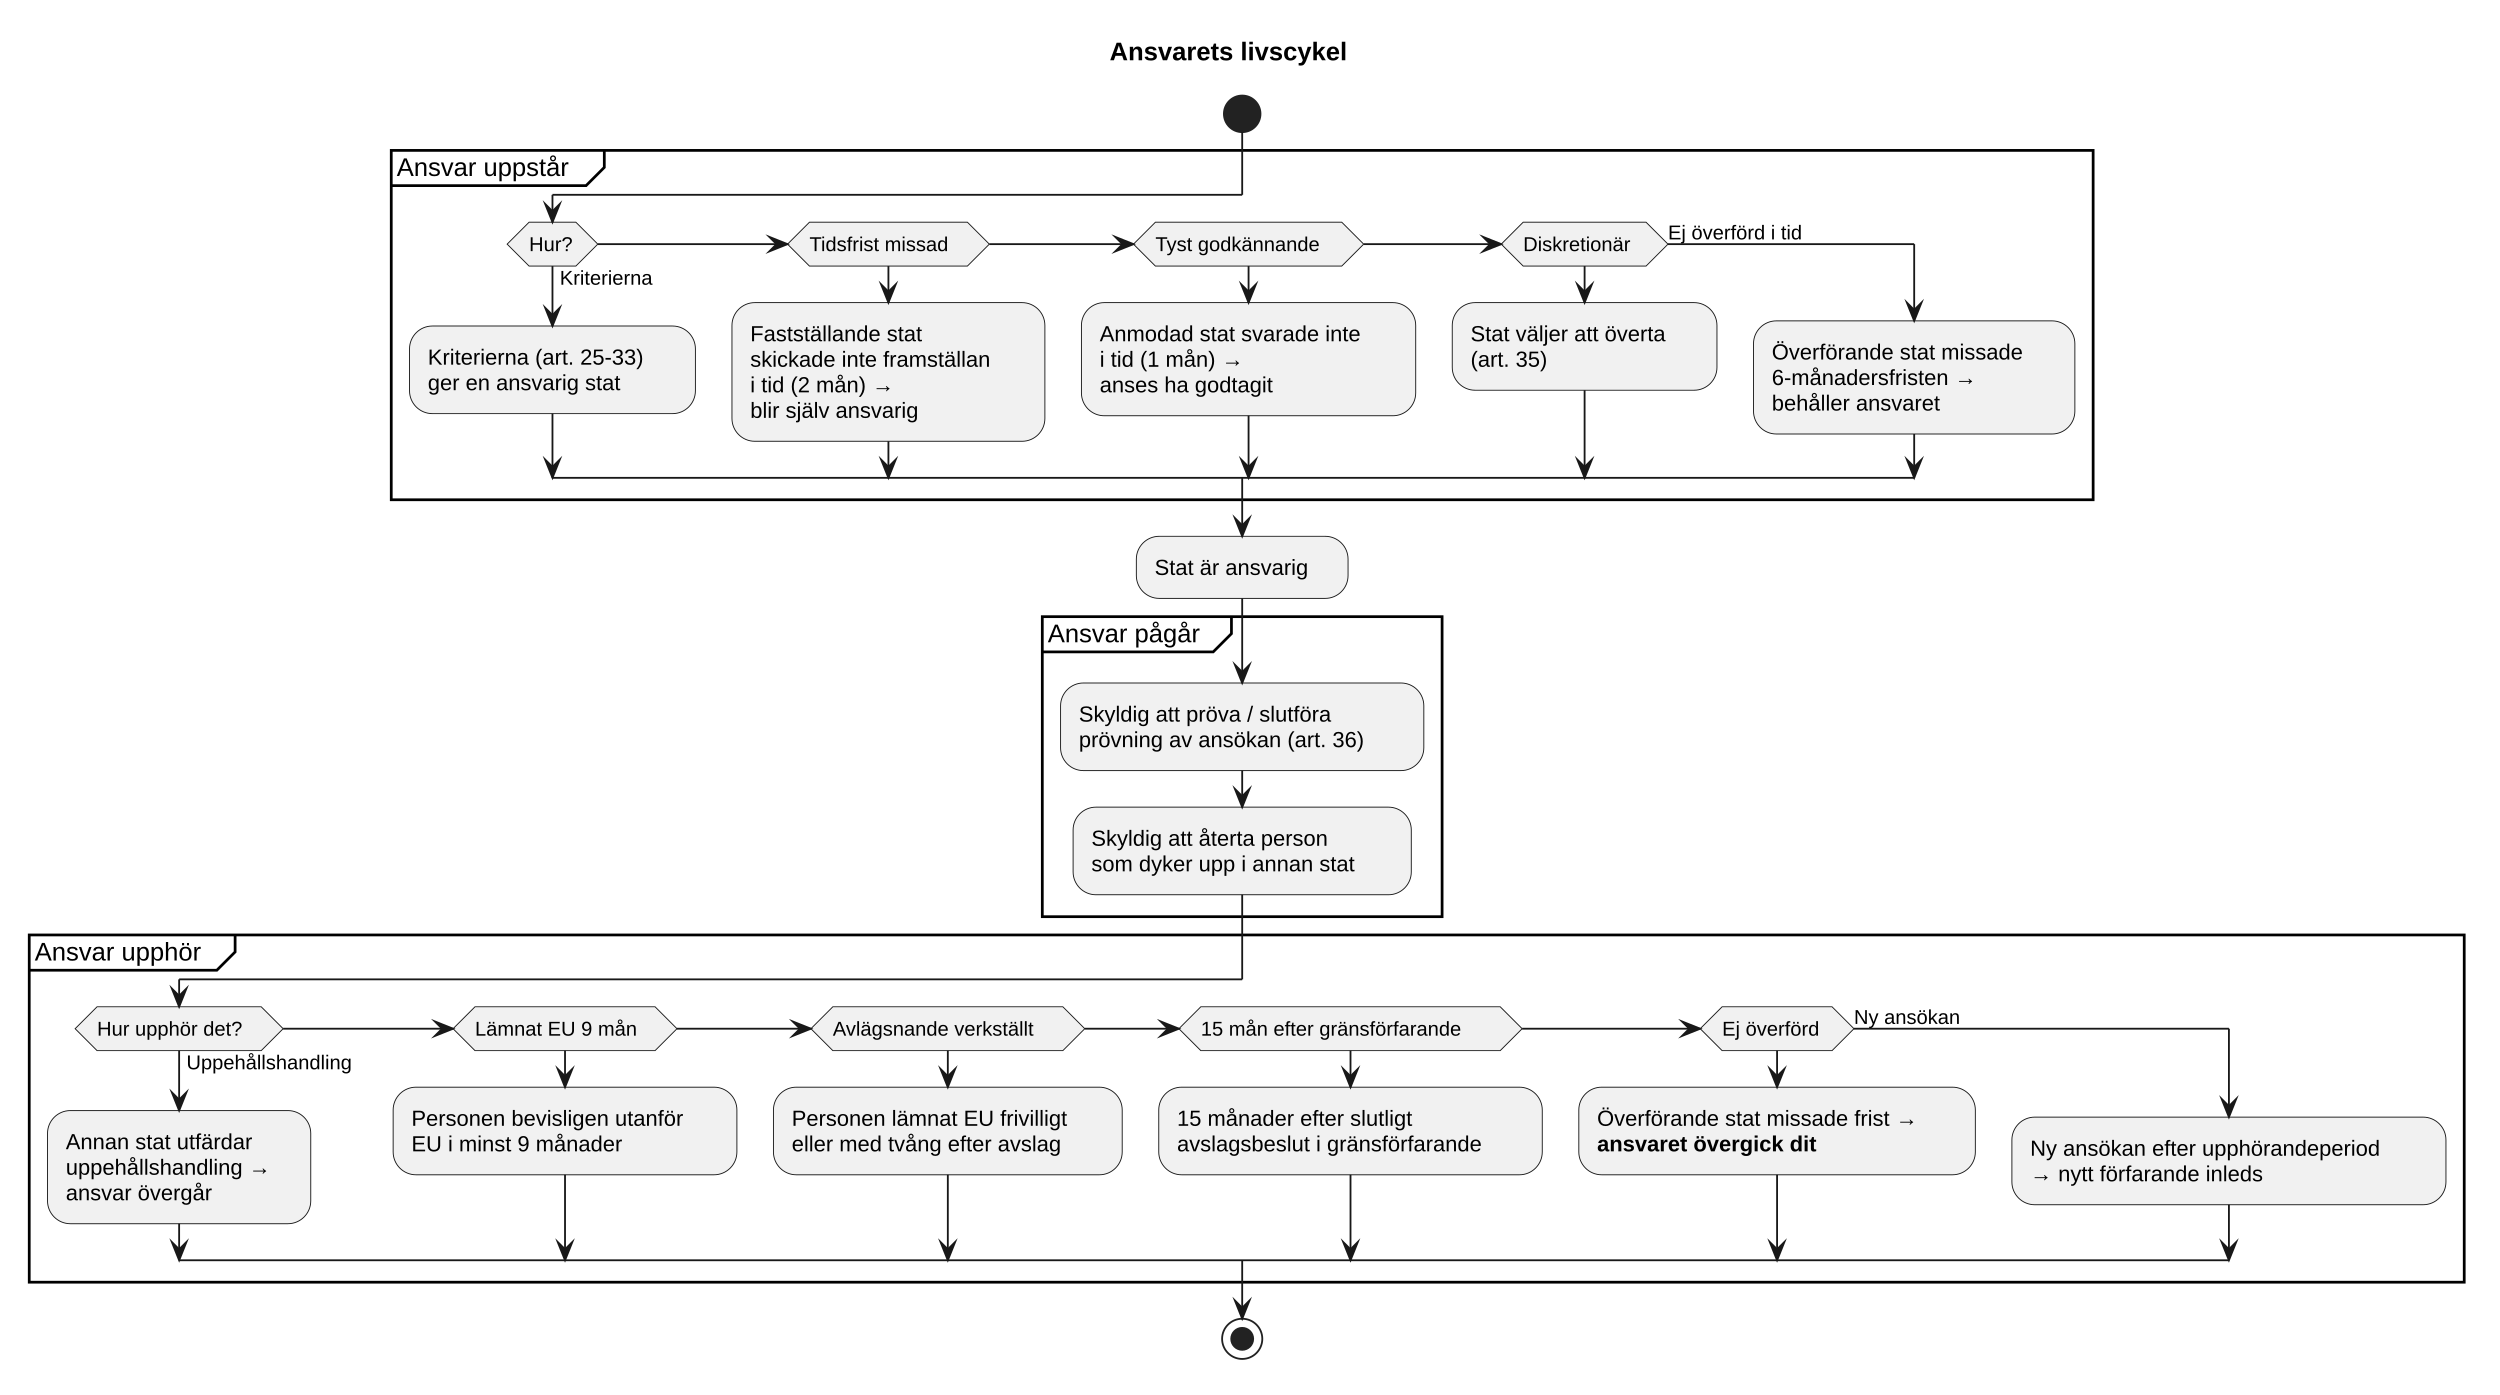
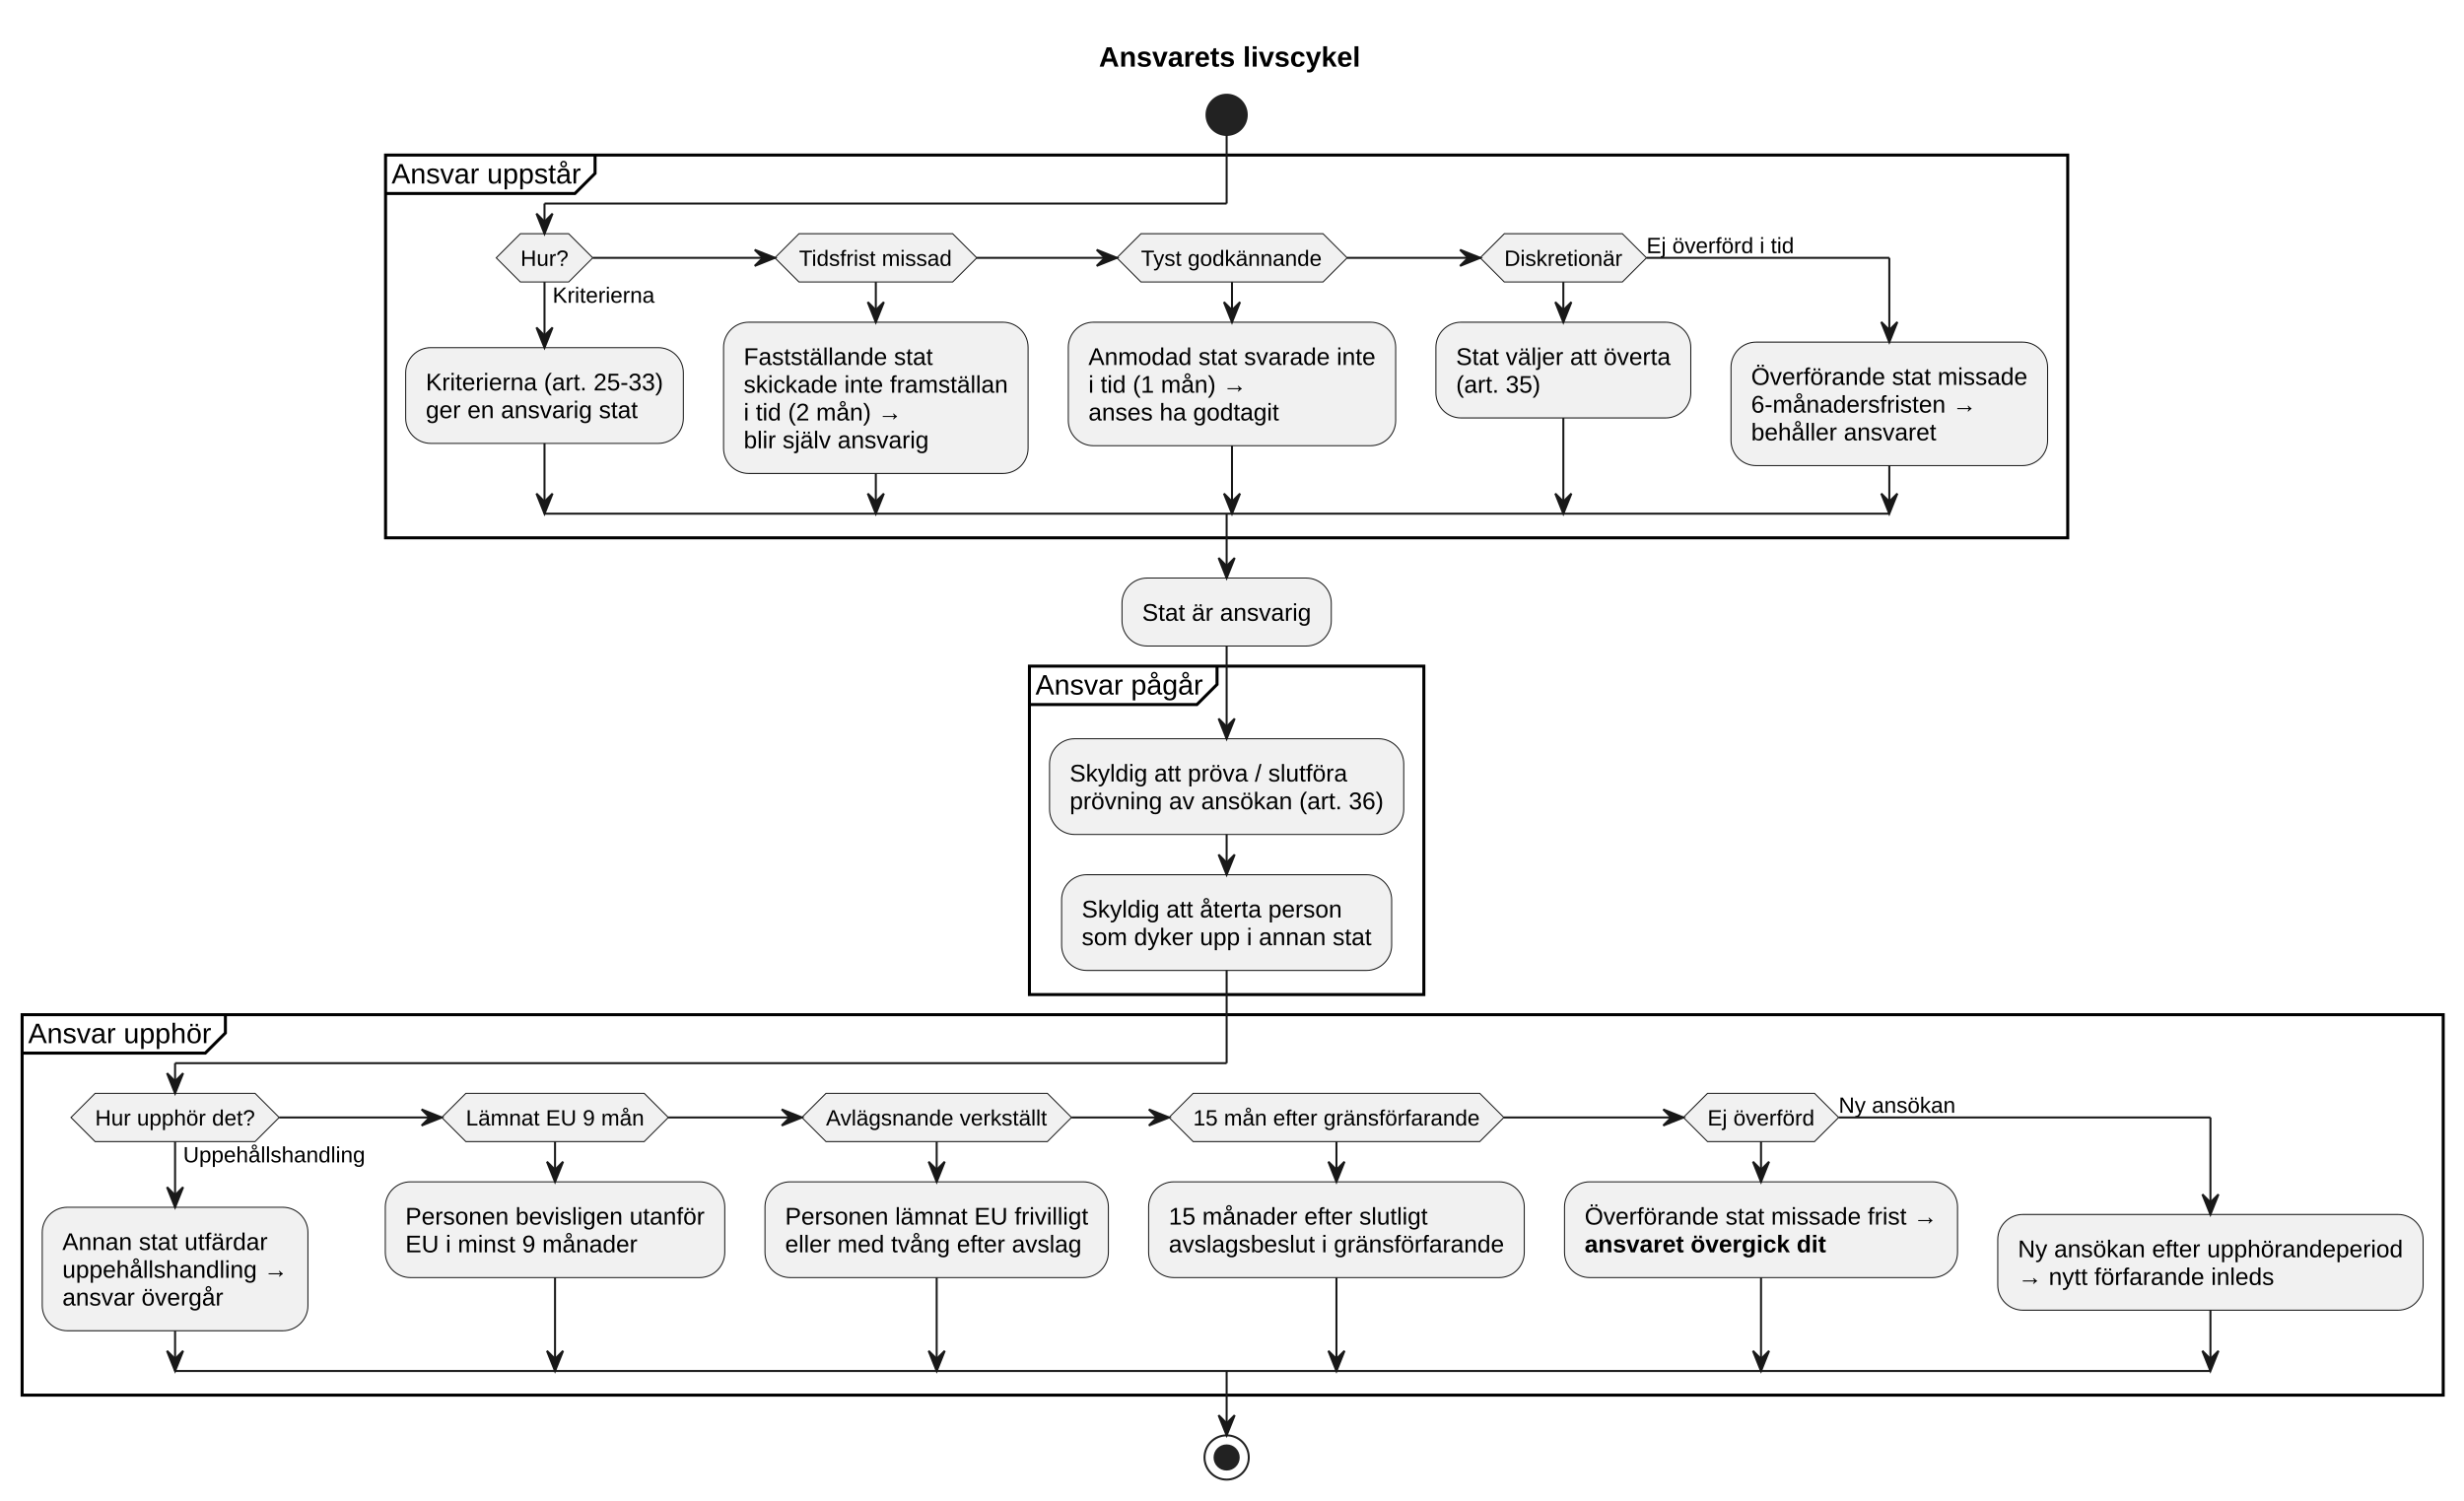
- <svg xmlns="http://www.w3.org/2000/svg" contentStyleType="text/css" data-diagram-type="ACTIVITY" height="763px" preserveAspectRatio="none" style="width:1368px;height:763px;background:#FFFFFF;" version="1.1" viewBox="0 0 1368 763" width="1368px" zoomAndPan="magnify">
+ <svg xmlns="http://www.w3.org/2000/svg" contentStyleType="text/css" data-diagram-type="ACTIVITY" height="746px" preserveAspectRatio="none" style="width:1225px;height:746px;background:#FFFFFF;" version="1.1" viewBox="0 0 1225 746" width="1225px" zoomAndPan="magnify">
  <defs />
  <g>
    <g class="title" data-source-line="14">
-       <text fill="#000000" font-family="Arial" font-size="14" font-weight="700" lengthAdjust="spacing" textLength="152.093" x="607.166" y="32.995">Ansvarets livscykel</text>
+       <text fill="#000000" font-family="Arial" font-size="14" font-weight="bold" lengthAdjust="spacing" textLength="129.978" x="546.346" y="33.132">Ansvarets livscykel</text>
    </g>
-     <ellipse cx="679.731" cy="62.297" fill="#222222" rx="10" ry="10" style="stroke:#222222;stroke-width:1;" />
-     <rect fill="none" height="191.172" style="stroke:#000000;stroke-width:1.5;" width="931.273" x="214.094" y="82.297" />
-     <path d="M330.673,82.297 L330.673,91.594 L320.673,101.594 L214.094,101.594" fill="none" style="stroke:#000000;stroke-width:1.5;" />
-     <text fill="#000000" font-family="Arial" font-size="14" lengthAdjust="spacing" textLength="106.579" x="217.094" y="96.292">Ansvar uppstår</text>
-     <polygon fill="#F1F1F1" points="289.51,121.594,315.113,121.594,327.113,133.594,315.113,145.594,289.51,145.594,277.51,133.594,289.51,121.594" style="stroke:#181818;stroke-width:0.5;stroke-linejoin:miter;stroke-miterlimit:10;" />
-     <text fill="#000000" font-family="Arial" font-size="11" lengthAdjust="spacing" textLength="58.454" x="306.312" y="155.804">Kriterierna</text>
-     <text fill="#000000" font-family="Arial" font-size="11" lengthAdjust="spacing" textLength="25.604" x="289.51" y="137.402">Hur?</text>
-     <rect fill="#F1F1F1" height="47.938" rx="12.5" ry="12.5" style="stroke:#181818;stroke-width:0.5;" width="156.435" x="224.094" y="178.398" />
-     <text fill="#000000" font-family="Arial" font-size="12" lengthAdjust="spacing" textLength="136.435" x="234.094" y="199.537">Kriterierna (art. 25-33)</text>
-     <text fill="#000000" font-family="Arial" font-size="12" lengthAdjust="spacing" textLength="120.932" x="234.094" y="213.506">ger en ansvarig stat</text>
-     <polygon fill="#F1F1F1" points="442.926,121.594,529.363,121.594,541.363,133.594,529.363,145.594,442.926,145.594,430.926,133.594,442.926,121.594" style="stroke:#181818;stroke-width:0.5;stroke-linejoin:miter;stroke-miterlimit:10;" />
-     <text fill="#000000" font-family="Arial" font-size="11" lengthAdjust="spacing" textLength="86.437" x="442.926" y="137.402">Tidsfrist missad</text>
-     <rect fill="#F1F1F1" height="75.875" rx="12.5" ry="12.5" style="stroke:#181818;stroke-width:0.5;" width="171.231" x="400.529" y="165.594" />
-     <text fill="#000000" font-family="Arial" font-size="12" lengthAdjust="spacing" textLength="106.981" x="410.529" y="186.732">Fastställande stat</text>
-     <text fill="#000000" font-family="Arial" font-size="12" lengthAdjust="spacing" textLength="151.231" x="410.529" y="200.701">skickade inte framställan</text>
-     <text fill="#000000" font-family="Arial" font-size="12" lengthAdjust="spacing" textLength="87.949" x="410.529" y="214.67">i tid (2 mån) →</text>
-     <text fill="#000000" font-family="Arial" font-size="12" lengthAdjust="spacing" textLength="105.773" x="410.529" y="228.639">blir själv ansvarig</text>
-     <polygon fill="#F1F1F1" points="632.226,121.594,734.207,121.594,746.207,133.594,734.207,145.594,632.226,145.594,620.226,133.594,632.226,121.594" style="stroke:#181818;stroke-width:0.5;stroke-linejoin:miter;stroke-miterlimit:10;" />
-     <text fill="#000000" font-family="Arial" font-size="11" lengthAdjust="spacing" textLength="101.981" x="632.226" y="137.402">Tyst godkännande</text>
-     <rect fill="#F1F1F1" height="61.906" rx="12.5" ry="12.5" style="stroke:#181818;stroke-width:0.5;" width="182.914" x="591.76" y="165.594" />
-     <text fill="#000000" font-family="Arial" font-size="12" lengthAdjust="spacing" textLength="162.914" x="601.76" y="186.732">Anmodad stat svarade inte</text>
-     <text fill="#000000" font-family="Arial" font-size="12" lengthAdjust="spacing" textLength="87.949" x="601.76" y="200.701">i tid (1 mån) →</text>
-     <text fill="#000000" font-family="Arial" font-size="12" lengthAdjust="spacing" textLength="107.725" x="601.76" y="214.67">anses ha godtagit</text>
-     <polygon fill="#F1F1F1" points="833.471,121.594,900.722,121.594,912.722,133.594,900.722,145.594,833.471,145.594,821.471,133.594,833.471,121.594" style="stroke:#181818;stroke-width:0.5;stroke-linejoin:miter;stroke-miterlimit:10;" />
-     <text fill="#000000" font-family="Arial" font-size="11" lengthAdjust="spacing" textLength="67.251" x="833.471" y="137.402">Diskretionär</text>
-     <text fill="#000000" font-family="Arial" font-size="11" lengthAdjust="spacing" textLength="84.541" x="912.722" y="131">Ej överförd i tid</text>
-     <rect fill="#F1F1F1" height="47.938" rx="12.5" ry="12.5" style="stroke:#181818;stroke-width:0.5;" width="144.846" x="794.674" y="165.594" />
-     <text fill="#000000" font-family="Arial" font-size="12" lengthAdjust="spacing" textLength="124.846" x="804.674" y="186.732">Stat väljer att överta</text>
-     <text fill="#000000" font-family="Arial" font-size="12" lengthAdjust="spacing" textLength="49.254" x="804.674" y="200.701">(art. 35)</text>
-     <rect fill="#F1F1F1" height="61.906" rx="12.5" ry="12.5" style="stroke:#181818;stroke-width:0.5;" width="175.848" x="959.519" y="175.578" />
-     <text fill="#000000" font-family="Arial" font-size="12" lengthAdjust="spacing" textLength="155.848" x="969.519" y="196.717">Överförande stat missade</text>
-     <text fill="#000000" font-family="Arial" font-size="12" lengthAdjust="spacing" textLength="124.459" x="969.519" y="210.685">6-månadersfristen →</text>
-     <text fill="#000000" font-family="Arial" font-size="12" lengthAdjust="spacing" textLength="105.445" x="969.519" y="224.654">behåller ansvaret</text>
-     <rect fill="#F1F1F1" height="33.969" rx="12.5" ry="12.5" style="stroke:#181818;stroke-width:0.5;" width="115.848" x="621.807" y="293.469" />
-     <text fill="#000000" font-family="Arial" font-size="12" lengthAdjust="spacing" textLength="95.848" x="631.807" y="314.607">Stat är ansvarig</text>
-     <rect fill="none" height="164.172" style="stroke:#000000;stroke-width:1.5;" width="218.769" x="570.346" y="337.438" />
-     <path d="M673.848,337.438 L673.848,346.734 L663.848,356.734 L570.346,356.734" fill="none" style="stroke:#000000;stroke-width:1.5;" />
-     <text fill="#000000" font-family="Arial" font-size="14" lengthAdjust="spacing" textLength="93.502" x="573.346" y="351.433">Ansvar pågår</text>
-     <rect fill="#F1F1F1" height="47.938" rx="12.5" ry="12.5" style="stroke:#181818;stroke-width:0.5;" width="198.769" x="580.346" y="373.734" />
-     <text fill="#000000" font-family="Arial" font-size="12" lengthAdjust="spacing" textLength="159.732" x="590.346" y="394.873">Skyldig att pröva / slutföra</text>
-     <text fill="#000000" font-family="Arial" font-size="12" lengthAdjust="spacing" textLength="178.769" x="590.346" y="408.842">prövning av ansökan (art. 36)</text>
-     <rect fill="#F1F1F1" height="47.938" rx="12.5" ry="12.5" style="stroke:#181818;stroke-width:0.5;" width="185.053" x="587.204" y="441.672" />
-     <text fill="#000000" font-family="Arial" font-size="12" lengthAdjust="spacing" textLength="149.344" x="597.204" y="462.81">Skyldig att återta person</text>
-     <text fill="#000000" font-family="Arial" font-size="12" lengthAdjust="spacing" textLength="165.053" x="597.204" y="476.779">som dyker upp i annan stat</text>
-     <rect fill="none" height="190.008" style="stroke:#000000;stroke-width:1.5;" width="1332.425" x="16" y="511.609" />
-     <path d="M128.655,511.609 L128.655,520.906 L118.655,530.906 L16,530.906" fill="none" style="stroke:#000000;stroke-width:1.5;" />
-     <text fill="#000000" font-family="Arial" font-size="14" lengthAdjust="spacing" textLength="102.655" x="19" y="525.605">Ansvar upphör</text>
-     <polygon fill="#F1F1F1" points="53.111,550.906,142.932,550.906,154.932,562.906,142.932,574.906,53.111,574.906,41.111,562.906,53.111,550.906" style="stroke:#181818;stroke-width:0.5;stroke-linejoin:miter;stroke-miterlimit:10;" />
-     <text fill="#000000" font-family="Arial" font-size="11" lengthAdjust="spacing" textLength="102.072" x="102.022" y="585.117">Uppehållshandling</text>
-     <text fill="#000000" font-family="Arial" font-size="11" lengthAdjust="spacing" textLength="89.821" x="53.111" y="566.714">Hur upphör det?</text>
-     <rect fill="#F1F1F1" height="61.906" rx="12.5" ry="12.5" style="stroke:#181818;stroke-width:0.5;" width="144.043" x="26" y="607.711" />
-     <text fill="#000000" font-family="Arial" font-size="12" lengthAdjust="spacing" textLength="117.75" x="36" y="628.85">Annan stat utfärdar</text>
-     <text fill="#000000" font-family="Arial" font-size="12" lengthAdjust="spacing" textLength="124.043" x="36" y="642.818">uppehållshandling →</text>
-     <text fill="#000000" font-family="Arial" font-size="12" lengthAdjust="spacing" textLength="91.078" x="36" y="656.787">ansvar övergår</text>
-     <polygon fill="#F1F1F1" points="259.916,550.906,358.443,550.906,370.443,562.906,358.443,574.906,259.916,574.906,247.916,562.906,259.916,550.906" style="stroke:#181818;stroke-width:0.5;stroke-linejoin:miter;stroke-miterlimit:10;" />
-     <text fill="#000000" font-family="Arial" font-size="11" lengthAdjust="spacing" textLength="98.527" x="259.916" y="566.714">Lämnat EU 9 mån</text>
-     <rect fill="#F1F1F1" height="47.938" rx="12.5" ry="12.5" style="stroke:#181818;stroke-width:0.5;" width="188.1" x="215.13" y="594.906" />
-     <text fill="#000000" font-family="Arial" font-size="12" lengthAdjust="spacing" textLength="168.1" x="225.13" y="616.045">Personen bevisligen utanför</text>
-     <text fill="#000000" font-family="Arial" font-size="12" lengthAdjust="spacing" textLength="130.113" x="225.13" y="630.014">EU i minst 9 månader</text>
-     <polygon fill="#F1F1F1" points="455.723,550.906,581.578,550.906,593.578,562.906,581.578,574.906,455.723,574.906,443.723,562.906,455.723,550.906" style="stroke:#181818;stroke-width:0.5;stroke-linejoin:miter;stroke-miterlimit:10;" />
-     <text fill="#000000" font-family="Arial" font-size="11" lengthAdjust="spacing" textLength="125.856" x="455.723" y="566.714">Avlägsnande verkställt</text>
-     <rect fill="#F1F1F1" height="47.938" rx="12.5" ry="12.5" style="stroke:#181818;stroke-width:0.5;" width="190.842" x="423.229" y="594.906" />
-     <text fill="#000000" font-family="Arial" font-size="12" lengthAdjust="spacing" textLength="170.842" x="433.229" y="616.045">Personen lämnat EU frivilligt</text>
-     <text fill="#000000" font-family="Arial" font-size="12" lengthAdjust="spacing" textLength="170.338" x="433.229" y="630.014">eller med tvång efter avslag</text>
-     <polygon fill="#F1F1F1" points="657.085,550.906,820.914,550.906,832.914,562.906,820.914,574.906,657.085,574.906,645.085,562.906,657.085,550.906" style="stroke:#181818;stroke-width:0.5;stroke-linejoin:miter;stroke-miterlimit:10;" />
-     <text fill="#000000" font-family="Arial" font-size="11" lengthAdjust="spacing" textLength="163.829" x="657.085" y="566.714">15 mån efter gränsförfarande</text>
-     <rect fill="#F1F1F1" height="47.938" rx="12.5" ry="12.5" style="stroke:#181818;stroke-width:0.5;" width="209.856" x="634.071" y="594.906" />
-     <text fill="#000000" font-family="Arial" font-size="12" lengthAdjust="spacing" textLength="150.164" x="644.071" y="616.045">15 månader efter slutligt</text>
-     <text fill="#000000" font-family="Arial" font-size="12" lengthAdjust="spacing" textLength="189.856" x="644.071" y="630.014">avslagsbeslut i gränsförfarande</text>
-     <polygon fill="#F1F1F1" points="942.347,550.906,1002.487,550.906,1014.487,562.906,1002.487,574.906,942.347,574.906,930.347,562.906,942.347,550.906" style="stroke:#181818;stroke-width:0.5;stroke-linejoin:miter;stroke-miterlimit:10;" />
-     <text fill="#000000" font-family="Arial" font-size="11" lengthAdjust="spacing" textLength="60.14" x="942.347" y="566.714">Ej överförd</text>
-     <text fill="#000000" font-family="Arial" font-size="11" lengthAdjust="spacing" textLength="64.491" x="1014.487" y="560.312">Ny ansökan</text>
-     <rect fill="#F1F1F1" height="47.938" rx="12.5" ry="12.5" style="stroke:#181818;stroke-width:0.5;" width="216.981" x="863.927" y="594.906" />
-     <text fill="#000000" font-family="Arial" font-size="12" lengthAdjust="spacing" textLength="196.981" x="873.927" y="616.045">Överförande stat missade frist →</text>
-     <text fill="#000000" font-family="Arial" font-size="12" font-weight="700" lengthAdjust="spacing" textLength="144.211" x="873.927" y="630.014">ansvaret övergick dit</text>
-     <rect fill="#F1F1F1" height="47.938" rx="12.5" ry="12.5" style="stroke:#181818;stroke-width:0.5;" width="237.518" x="1100.907" y="611.293" />
-     <text fill="#000000" font-family="Arial" font-size="12" lengthAdjust="spacing" textLength="217.518" x="1110.907" y="632.432">Ny ansökan efter upphörandeperiod</text>
-     <text fill="#000000" font-family="Arial" font-size="12" lengthAdjust="spacing" textLength="144.111" x="1110.907" y="646.4">→ nytt förfarande inleds</text>
-     <ellipse cx="679.731" cy="732.617" fill="none" rx="11" ry="11" style="stroke:#222222;stroke-width:1;" />
-     <ellipse cx="679.731" cy="732.617" fill="#222222" rx="6" ry="6" style="stroke:#222222;stroke-width:1;" />
-     <line style="stroke:#181818;stroke-width:1;" x1="302.312" x2="302.312" y1="145.594" y2="178.398" />
-     <polygon fill="#181818" points="298.312,168.398,302.312,178.398,306.312,168.398,302.312,172.398" style="stroke:#181818;stroke-width:1;stroke-linejoin:miter;stroke-miterlimit:10;" />
-     <line style="stroke:#181818;stroke-width:1;" x1="302.312" x2="302.312" y1="226.336" y2="261.469" />
-     <polygon fill="#181818" points="298.312,251.469,302.312,261.469,306.312,251.469,302.312,255.469" style="stroke:#181818;stroke-width:1;stroke-linejoin:miter;stroke-miterlimit:10;" />
-     <line style="stroke:#181818;stroke-width:1;" x1="486.144" x2="486.144" y1="145.594" y2="165.594" />
-     <polygon fill="#181818" points="482.144,155.594,486.144,165.594,490.144,155.594,486.144,159.594" style="stroke:#181818;stroke-width:1;stroke-linejoin:miter;stroke-miterlimit:10;" />
-     <line style="stroke:#181818;stroke-width:1;" x1="486.144" x2="486.144" y1="241.469" y2="261.469" />
-     <polygon fill="#181818" points="482.144,251.469,486.144,261.469,490.144,251.469,486.144,255.469" style="stroke:#181818;stroke-width:1;stroke-linejoin:miter;stroke-miterlimit:10;" />
-     <line style="stroke:#181818;stroke-width:1;" x1="683.217" x2="683.217" y1="145.594" y2="165.594" />
-     <polygon fill="#181818" points="679.217,155.594,683.217,165.594,687.217,155.594,683.217,159.594" style="stroke:#181818;stroke-width:1;stroke-linejoin:miter;stroke-miterlimit:10;" />
-     <line style="stroke:#181818;stroke-width:1;" x1="683.217" x2="683.217" y1="227.5" y2="261.469" />
-     <polygon fill="#181818" points="679.217,251.469,683.217,261.469,687.217,251.469,683.217,255.469" style="stroke:#181818;stroke-width:1;stroke-linejoin:miter;stroke-miterlimit:10;" />
-     <line style="stroke:#181818;stroke-width:1;" x1="867.097" x2="867.097" y1="145.594" y2="165.594" />
-     <polygon fill="#181818" points="863.097,155.594,867.097,165.594,871.097,155.594,867.097,159.594" style="stroke:#181818;stroke-width:1;stroke-linejoin:miter;stroke-miterlimit:10;" />
-     <line style="stroke:#181818;stroke-width:1;" x1="867.097" x2="867.097" y1="213.531" y2="261.469" />
-     <polygon fill="#181818" points="863.097,251.469,867.097,261.469,871.097,251.469,867.097,255.469" style="stroke:#181818;stroke-width:1;stroke-linejoin:miter;stroke-miterlimit:10;" />
-     <line style="stroke:#181818;stroke-width:1;" x1="327.113" x2="430.926" y1="133.594" y2="133.594" />
-     <polygon fill="#181818" points="420.926,129.594,430.926,133.594,420.926,137.594,424.926,133.594" style="stroke:#181818;stroke-width:1;stroke-linejoin:miter;stroke-miterlimit:10;" />
-     <line style="stroke:#181818;stroke-width:1;" x1="541.363" x2="620.226" y1="133.594" y2="133.594" />
-     <polygon fill="#181818" points="610.226,129.594,620.226,133.594,610.226,137.594,614.226,133.594" style="stroke:#181818;stroke-width:1;stroke-linejoin:miter;stroke-miterlimit:10;" />
-     <line style="stroke:#181818;stroke-width:1;" x1="746.207" x2="821.471" y1="133.594" y2="133.594" />
-     <polygon fill="#181818" points="811.471,129.594,821.471,133.594,811.471,137.594,815.471,133.594" style="stroke:#181818;stroke-width:1;stroke-linejoin:miter;stroke-miterlimit:10;" />
-     <line style="stroke:#181818;stroke-width:1;" x1="679.731" x2="679.731" y1="72.297" y2="106.594" />
-     <line style="stroke:#181818;stroke-width:1;" x1="679.731" x2="302.312" y1="106.594" y2="106.594" />
-     <line style="stroke:#181818;stroke-width:1;" x1="302.312" x2="302.312" y1="106.594" y2="121.594" />
-     <polygon fill="#181818" points="298.312,111.594,302.312,121.594,306.312,111.594,302.312,115.594" style="stroke:#181818;stroke-width:1;stroke-linejoin:miter;stroke-miterlimit:10;" />
-     <line style="stroke:#181818;stroke-width:1;" x1="912.722" x2="1047.443" y1="133.594" y2="133.594" />
-     <line style="stroke:#181818;stroke-width:1;" x1="1047.443" x2="1047.443" y1="133.594" y2="175.578" />
-     <polygon fill="#181818" points="1043.443,165.578,1047.443,175.578,1051.443,165.578,1047.443,169.578" style="stroke:#181818;stroke-width:1;stroke-linejoin:miter;stroke-miterlimit:10;" />
-     <line style="stroke:#181818;stroke-width:1;" x1="1047.443" x2="1047.443" y1="237.484" y2="261.469" />
-     <polygon fill="#181818" points="1043.443,251.469,1047.443,261.469,1051.443,251.469,1047.443,255.469" style="stroke:#181818;stroke-width:1;stroke-linejoin:miter;stroke-miterlimit:10;" />
-     <line style="stroke:#181818;stroke-width:1;" x1="302.312" x2="1047.443" y1="261.469" y2="261.469" />
-     <line style="stroke:#181818;stroke-width:1;" x1="679.731" x2="679.731" y1="261.469" y2="293.469" />
-     <polygon fill="#181818" points="675.731,283.469,679.731,293.469,683.731,283.469,679.731,287.469" style="stroke:#181818;stroke-width:1;stroke-linejoin:miter;stroke-miterlimit:10;" />
-     <line style="stroke:#181818;stroke-width:1;" x1="679.731" x2="679.731" y1="421.672" y2="441.672" />
-     <polygon fill="#181818" points="675.731,431.672,679.731,441.672,683.731,431.672,679.731,435.672" style="stroke:#181818;stroke-width:1;stroke-linejoin:miter;stroke-miterlimit:10;" />
-     <line style="stroke:#181818;stroke-width:1;" x1="679.731" x2="679.731" y1="327.438" y2="373.734" />
-     <polygon fill="#181818" points="675.731,363.734,679.731,373.734,683.731,363.734,679.731,367.734" style="stroke:#181818;stroke-width:1;stroke-linejoin:miter;stroke-miterlimit:10;" />
-     <line style="stroke:#181818;stroke-width:1;" x1="98.022" x2="98.022" y1="574.906" y2="607.711" />
-     <polygon fill="#181818" points="94.022,597.711,98.022,607.711,102.022,597.711,98.022,601.711" style="stroke:#181818;stroke-width:1;stroke-linejoin:miter;stroke-miterlimit:10;" />
-     <line style="stroke:#181818;stroke-width:1;" x1="98.022" x2="98.022" y1="669.617" y2="689.617" />
-     <polygon fill="#181818" points="94.022,679.617,98.022,689.617,102.022,679.617,98.022,683.617" style="stroke:#181818;stroke-width:1;stroke-linejoin:miter;stroke-miterlimit:10;" />
-     <line style="stroke:#181818;stroke-width:1;" x1="309.18" x2="309.18" y1="574.906" y2="594.906" />
-     <polygon fill="#181818" points="305.18,584.906,309.18,594.906,313.18,584.906,309.18,588.906" style="stroke:#181818;stroke-width:1;stroke-linejoin:miter;stroke-miterlimit:10;" />
-     <line style="stroke:#181818;stroke-width:1;" x1="309.18" x2="309.18" y1="642.844" y2="689.617" />
-     <polygon fill="#181818" points="305.18,679.617,309.18,689.617,313.18,679.617,309.18,683.617" style="stroke:#181818;stroke-width:1;stroke-linejoin:miter;stroke-miterlimit:10;" />
-     <line style="stroke:#181818;stroke-width:1;" x1="518.65" x2="518.65" y1="574.906" y2="594.906" />
-     <polygon fill="#181818" points="514.65,584.906,518.65,594.906,522.65,584.906,518.65,588.906" style="stroke:#181818;stroke-width:1;stroke-linejoin:miter;stroke-miterlimit:10;" />
-     <line style="stroke:#181818;stroke-width:1;" x1="518.65" x2="518.65" y1="642.844" y2="689.617" />
-     <polygon fill="#181818" points="514.65,679.617,518.65,689.617,522.65,679.617,518.65,683.617" style="stroke:#181818;stroke-width:1;stroke-linejoin:miter;stroke-miterlimit:10;" />
-     <line style="stroke:#181818;stroke-width:1;" x1="738.999" x2="738.999" y1="574.906" y2="594.906" />
-     <polygon fill="#181818" points="734.999,584.906,738.999,594.906,742.999,584.906,738.999,588.906" style="stroke:#181818;stroke-width:1;stroke-linejoin:miter;stroke-miterlimit:10;" />
-     <line style="stroke:#181818;stroke-width:1;" x1="738.999" x2="738.999" y1="642.844" y2="689.617" />
-     <polygon fill="#181818" points="734.999,679.617,738.999,689.617,742.999,679.617,738.999,683.617" style="stroke:#181818;stroke-width:1;stroke-linejoin:miter;stroke-miterlimit:10;" />
-     <line style="stroke:#181818;stroke-width:1;" x1="972.417" x2="972.417" y1="574.906" y2="594.906" />
-     <polygon fill="#181818" points="968.417,584.906,972.417,594.906,976.417,584.906,972.417,588.906" style="stroke:#181818;stroke-width:1;stroke-linejoin:miter;stroke-miterlimit:10;" />
-     <line style="stroke:#181818;stroke-width:1;" x1="972.417" x2="972.417" y1="642.844" y2="689.617" />
-     <polygon fill="#181818" points="968.417,679.617,972.417,689.617,976.417,679.617,972.417,683.617" style="stroke:#181818;stroke-width:1;stroke-linejoin:miter;stroke-miterlimit:10;" />
-     <line style="stroke:#181818;stroke-width:1;" x1="154.932" x2="247.916" y1="562.906" y2="562.906" />
-     <polygon fill="#181818" points="237.916,558.906,247.916,562.906,237.916,566.906,241.916,562.906" style="stroke:#181818;stroke-width:1;stroke-linejoin:miter;stroke-miterlimit:10;" />
-     <line style="stroke:#181818;stroke-width:1;" x1="370.443" x2="443.723" y1="562.906" y2="562.906" />
-     <polygon fill="#181818" points="433.723,558.906,443.723,562.906,433.723,566.906,437.723,562.906" style="stroke:#181818;stroke-width:1;stroke-linejoin:miter;stroke-miterlimit:10;" />
-     <line style="stroke:#181818;stroke-width:1;" x1="593.578" x2="645.085" y1="562.906" y2="562.906" />
-     <polygon fill="#181818" points="635.085,558.906,645.085,562.906,635.085,566.906,639.085,562.906" style="stroke:#181818;stroke-width:1;stroke-linejoin:miter;stroke-miterlimit:10;" />
-     <line style="stroke:#181818;stroke-width:1;" x1="832.914" x2="930.347" y1="562.906" y2="562.906" />
-     <polygon fill="#181818" points="920.347,558.906,930.347,562.906,920.347,566.906,924.347,562.906" style="stroke:#181818;stroke-width:1;stroke-linejoin:miter;stroke-miterlimit:10;" />
-     <line style="stroke:#181818;stroke-width:1;" x1="679.731" x2="679.731" y1="489.609" y2="535.906" />
-     <line style="stroke:#181818;stroke-width:1;" x1="679.731" x2="98.022" y1="535.906" y2="535.906" />
-     <line style="stroke:#181818;stroke-width:1;" x1="98.022" x2="98.022" y1="535.906" y2="550.906" />
-     <polygon fill="#181818" points="94.022,540.906,98.022,550.906,102.022,540.906,98.022,544.906" style="stroke:#181818;stroke-width:1;stroke-linejoin:miter;stroke-miterlimit:10;" />
-     <line style="stroke:#181818;stroke-width:1;" x1="1014.487" x2="1219.666" y1="562.906" y2="562.906" />
-     <line style="stroke:#181818;stroke-width:1;" x1="1219.666" x2="1219.666" y1="562.906" y2="611.293" />
-     <polygon fill="#181818" points="1215.666,601.293,1219.666,611.293,1223.666,601.293,1219.666,605.293" style="stroke:#181818;stroke-width:1;stroke-linejoin:miter;stroke-miterlimit:10;" />
-     <line style="stroke:#181818;stroke-width:1;" x1="1219.666" x2="1219.666" y1="659.231" y2="689.617" />
-     <polygon fill="#181818" points="1215.666,679.617,1219.666,689.617,1223.666,679.617,1219.666,683.617" style="stroke:#181818;stroke-width:1;stroke-linejoin:miter;stroke-miterlimit:10;" />
-     <line style="stroke:#181818;stroke-width:1;" x1="98.022" x2="1219.666" y1="689.617" y2="689.617" />
-     <line style="stroke:#181818;stroke-width:1;" x1="679.731" x2="679.731" y1="689.617" y2="721.617" />
-     <polygon fill="#181818" points="675.731,711.617,679.731,721.617,683.731,711.617,679.731,715.617" style="stroke:#181818;stroke-width:1;stroke-linejoin:miter;stroke-miterlimit:10;" />
+     <ellipse cx="609.835" cy="57.099" fill="#222222" rx="10" ry="10" style="stroke:#222222;stroke-width:1;" />
+     <rect fill="none" height="190.294" style="stroke:#000000;stroke-width:1.5;" width="836.299" x="191.686" y="77.099" />
+     <path d="M295.844,77.099 L295.844,86.197 L285.844,96.197 L191.686,96.197" fill="none" style="stroke:#000000;stroke-width:1.5;" />
+     <text fill="#000000" font-family="Arial" font-size="14" lengthAdjust="spacing" textLength="94.158" x="194.686" y="91.231">Ansvar uppstår</text>
+     <polygon fill="#F1F1F1" points="258.707,116.197,282.707,116.197,294.707,128.197,282.707,140.197,258.707,140.197,246.708,128.197,258.707,116.197" style="stroke:#181818;stroke-width:0.5;" />
+     <text fill="#000000" font-family="Arial" font-size="11" lengthAdjust="spacing" textLength="50.741" x="274.707" y="150.515">Kriterierna</text>
+     <text fill="#000000" font-family="Arial" font-size="11" lengthAdjust="spacing" textLength="23.842" x="258.786" y="132.191">Hur?</text>
+     <rect fill="#F1F1F1" height="47.598" rx="12.5" ry="12.5" style="stroke:#181818;stroke-width:0.5;" width="138.043" x="201.686" y="172.846" />
+     <text fill="#000000" font-family="Arial" font-size="12" lengthAdjust="spacing" textLength="118.043" x="211.686" y="194.102">Kriterierna (art. 25-33)</text>
+     <text fill="#000000" font-family="Arial" font-size="12" lengthAdjust="spacing" textLength="105.393" x="211.686" y="207.901">ger en ansvarig stat</text>
+     <polygon fill="#F1F1F1" points="397.225,116.197,473.623,116.197,485.623,128.197,473.623,140.197,397.225,140.197,385.225,128.197,397.225,116.197" style="stroke:#181818;stroke-width:0.5;" />
+     <text fill="#000000" font-family="Arial" font-size="11" lengthAdjust="spacing" textLength="76.398" x="397.225" y="132.191">Tidsfrist missad</text>
+     <rect fill="#F1F1F1" height="75.195" rx="12.5" ry="12.5" style="stroke:#181818;stroke-width:0.5;" width="151.391" x="359.729" y="160.197" />
+     <text fill="#000000" font-family="Arial" font-size="12" lengthAdjust="spacing" textLength="94.049" x="369.729" y="181.453">Fastställande stat</text>
+     <text fill="#000000" font-family="Arial" font-size="12" lengthAdjust="spacing" textLength="131.391" x="369.729" y="195.252">skickade inte framställan</text>
+     <text fill="#000000" font-family="Arial" font-size="12" lengthAdjust="spacing" textLength="78.686" x="369.729" y="209.051">i tid (2 mån) →</text>
+     <text fill="#000000" font-family="Arial" font-size="12" lengthAdjust="spacing" textLength="92.033" x="369.729" y="222.85">blir själv ansvarig</text>
+     <polygon fill="#F1F1F1" points="567.241,116.197,657.75,116.197,669.75,128.197,657.75,140.197,567.241,140.197,555.241,128.197,567.241,116.197" style="stroke:#181818;stroke-width:0.5;" />
+     <text fill="#000000" font-family="Arial" font-size="11" lengthAdjust="spacing" textLength="90.508" x="567.241" y="132.191">Tyst godkännande</text>
+     <rect fill="#F1F1F1" height="61.397" rx="12.5" ry="12.5" style="stroke:#181818;stroke-width:0.5;" width="162.752" x="531.12" y="160.197" />
+     <text fill="#000000" font-family="Arial" font-size="12" lengthAdjust="spacing" textLength="142.752" x="541.12" y="181.453">Anmodad stat svarade inte</text>
+     <text fill="#000000" font-family="Arial" font-size="12" lengthAdjust="spacing" textLength="78.686" x="541.12" y="195.252">i tid (1 mån) →</text>
+     <text fill="#000000" font-family="Arial" font-size="12" lengthAdjust="spacing" textLength="94.74" x="541.12" y="209.051">anses ha godtagit</text>
+     <polygon fill="#F1F1F1" points="747.888,116.197,806.572,116.197,818.572,128.197,806.572,140.197,747.888,140.197,735.888,128.197,747.888,116.197" style="stroke:#181818;stroke-width:0.5;" />
+     <text fill="#000000" font-family="Arial" font-size="11" lengthAdjust="spacing" textLength="58.685" x="747.888" y="132.191">Diskretionär</text>
+     <text fill="#000000" font-family="Arial" font-size="11" lengthAdjust="spacing" textLength="73.364" x="818.572" y="125.866">Ej överförd i tid</text>
+     <rect fill="#F1F1F1" height="47.598" rx="12.5" ry="12.5" style="stroke:#181818;stroke-width:0.5;" width="126.717" x="713.872" y="160.197" />
+     <text fill="#000000" font-family="Arial" font-size="12" lengthAdjust="spacing" textLength="106.717" x="723.872" y="181.453">Stat väljer att överta</text>
+     <text fill="#000000" font-family="Arial" font-size="12" lengthAdjust="spacing" textLength="42.012" x="723.872" y="195.252">(art. 35)</text>
+     <rect fill="#F1F1F1" height="61.397" rx="12.5" ry="12.5" style="stroke:#181818;stroke-width:0.5;" width="157.397" x="860.588" y="170.097" />
+     <text fill="#000000" font-family="Arial" font-size="12" lengthAdjust="spacing" textLength="137.397" x="870.588" y="191.352">Överförande stat missade</text>
+     <text fill="#000000" font-family="Arial" font-size="12" lengthAdjust="spacing" textLength="112.043" x="870.588" y="205.151">6-månadersfristen →</text>
+     <text fill="#000000" font-family="Arial" font-size="12" lengthAdjust="spacing" textLength="92.057" x="870.588" y="218.95">behåller ansvaret</text>
+     <rect fill="#F1F1F1" height="33.799" rx="12.5" ry="12.5" style="stroke:#181818;stroke-width:0.5;" width="104.041" x="557.815" y="287.393" />
+     <text fill="#000000" font-family="Arial" font-size="12" lengthAdjust="spacing" textLength="84.041" x="567.815" y="308.648">Stat är ansvarig</text>
+     <rect fill="none" height="163.294" style="stroke:#000000;stroke-width:1.5;" width="196.088" x="511.791" y="331.191" />
+     <path d="M605.06,331.191 L605.06,340.29 L595.06,350.29 L511.791,350.29" fill="none" style="stroke:#000000;stroke-width:1.5;" />
+     <text fill="#000000" font-family="Arial" font-size="14" lengthAdjust="spacing" textLength="83.269" x="514.792" y="345.323">Ansvar pågår</text>
+     <rect fill="#F1F1F1" height="47.598" rx="12.5" ry="12.5" style="stroke:#181818;stroke-width:0.5;" width="176.088" x="521.792" y="367.29" />
+     <text fill="#000000" font-family="Arial" font-size="12" lengthAdjust="spacing" textLength="138.065" x="531.792" y="388.546">Skyldig att pröva / slutföra</text>
+     <text fill="#000000" font-family="Arial" font-size="12" lengthAdjust="spacing" textLength="156.088" x="531.792" y="402.345">prövning av ansökan (art. 36)</text>
+     <rect fill="#F1F1F1" height="47.598" rx="12.5" ry="12.5" style="stroke:#181818;stroke-width:0.5;" width="164.082" x="527.794" y="434.888" />
+     <text fill="#000000" font-family="Arial" font-size="12" lengthAdjust="spacing" textLength="129.404" x="537.794" y="456.144">Skyldig att återta person</text>
+     <text fill="#000000" font-family="Arial" font-size="12" lengthAdjust="spacing" textLength="144.082" x="537.794" y="469.942">som dyker upp i annan stat</text>
+     <rect fill="none" height="189.144" style="stroke:#000000;stroke-width:1.5;" width="1203.671" x="11" y="504.485" />
+     <path d="M112.055,504.485 L112.055,513.584 L102.055,523.584 L11,523.584" fill="none" style="stroke:#000000;stroke-width:1.5;" />
+     <text fill="#000000" font-family="Arial" font-size="14" lengthAdjust="spacing" textLength="91.055" x="14" y="518.617">Ansvar upphör</text>
+     <polygon fill="#F1F1F1" points="47.293,543.584,126.791,543.584,138.791,555.584,126.791,567.584,47.293,567.584,35.293,555.584,47.293,543.584" style="stroke:#181818;stroke-width:0.5;" />
+     <text fill="#000000" font-family="Arial" font-size="11" lengthAdjust="spacing" textLength="90.514" x="91.042" y="577.902">Uppehållshandling</text>
+     <text fill="#000000" font-family="Arial" font-size="11" lengthAdjust="spacing" textLength="79.498" x="47.293" y="559.577">Hur upphör det?</text>
+     <rect fill="#F1F1F1" height="61.397" rx="12.5" ry="12.5" style="stroke:#181818;stroke-width:0.5;" width="132.084" x="21" y="600.233" />
+     <text fill="#000000" font-family="Arial" font-size="12" lengthAdjust="spacing" textLength="102.064" x="31" y="621.489">Annan stat utfärdar</text>
+     <text fill="#000000" font-family="Arial" font-size="12" lengthAdjust="spacing" textLength="112.084" x="31" y="635.288">uppehållshandling →</text>
+     <text fill="#000000" font-family="Arial" font-size="12" lengthAdjust="spacing" textLength="80.039" x="31" y="649.086">ansvar övergår</text>
+     <polygon fill="#F1F1F1" points="231.61,543.584,320.265,543.584,332.265,555.584,320.265,567.584,231.61,567.584,219.61,555.584,231.61,543.584" style="stroke:#181818;stroke-width:0.5;" />
+     <text fill="#000000" font-family="Arial" font-size="11" lengthAdjust="spacing" textLength="88.655" x="231.61" y="559.577">Lämnat EU 9 mån</text>
+     <rect fill="#F1F1F1" height="47.598" rx="12.5" ry="12.5" style="stroke:#181818;stroke-width:0.5;" width="168.764" x="191.556" y="587.584" />
+     <text fill="#000000" font-family="Arial" font-size="12" lengthAdjust="spacing" textLength="148.764" x="201.556" y="608.84">Personen bevisligen utanför</text>
+     <text fill="#000000" font-family="Arial" font-size="12" lengthAdjust="spacing" textLength="115.377" x="201.556" y="622.639">EU i minst 9 månader</text>
+     <polygon fill="#F1F1F1" points="410.653,543.584,520.712,543.584,532.712,555.584,520.712,567.584,410.653,567.584,398.653,555.584,410.653,543.584" style="stroke:#181818;stroke-width:0.5;" />
+     <text fill="#000000" font-family="Arial" font-size="11" lengthAdjust="spacing" textLength="110.059" x="410.653" y="559.577">Avlägsnande verkställt</text>
+     <rect fill="#F1F1F1" height="47.598" rx="12.5" ry="12.5" style="stroke:#181818;stroke-width:0.5;" width="170.727" x="380.319" y="587.584" />
+     <text fill="#000000" font-family="Arial" font-size="12" lengthAdjust="spacing" textLength="150.727" x="390.319" y="608.84">Personen lämnat EU frivilligt</text>
+     <text fill="#000000" font-family="Arial" font-size="12" lengthAdjust="spacing" textLength="147.41" x="390.319" y="622.639">eller med tvång efter avslag</text>
+     <polygon fill="#F1F1F1" points="593.191,543.584,735.665,543.584,747.665,555.584,735.665,567.584,593.191,567.584,581.191,555.584,593.191,543.584" style="stroke:#181818;stroke-width:0.5;" />
+     <text fill="#000000" font-family="Arial" font-size="11" lengthAdjust="spacing" textLength="142.474" x="593.191" y="559.577">15 mån efter gränsförfarande</text>
+     <rect fill="#F1F1F1" height="47.598" rx="12.5" ry="12.5" style="stroke:#181818;stroke-width:0.5;" width="186.764" x="571.046" y="587.584" />
+     <text fill="#000000" font-family="Arial" font-size="12" lengthAdjust="spacing" textLength="128.736" x="581.046" y="608.84">15 månader efter slutligt</text>
+     <text fill="#000000" font-family="Arial" font-size="12" lengthAdjust="spacing" textLength="166.764" x="581.046" y="622.639">avslagsbeslut i gränsförfarande</text>
+     <polygon fill="#F1F1F1" points="848.912,543.584,902.102,543.584,914.102,555.584,902.102,567.584,848.912,567.584,836.912,555.584,848.912,543.584" style="stroke:#181818;stroke-width:0.5;" />
+     <text fill="#000000" font-family="Arial" font-size="11" lengthAdjust="spacing" textLength="53.19" x="848.912" y="559.577">Ej överförd</text>
+     <text fill="#000000" font-family="Arial" font-size="11" lengthAdjust="spacing" textLength="58.088" x="914.102" y="553.253">Ny ansökan</text>
+     <rect fill="#F1F1F1" height="47.598" rx="12.5" ry="12.5" style="stroke:#181818;stroke-width:0.5;" width="195.394" x="777.81" y="587.584" />
+     <text fill="#000000" font-family="Arial" font-size="12" lengthAdjust="spacing" textLength="175.394" x="787.81" y="608.84">Överförande stat missade frist →</text>
+     <text fill="#000000" font-family="Arial" font-size="12" font-weight="bold" lengthAdjust="spacing" textLength="120.053" x="787.81" y="622.639">ansvaret övergick dit</text>
+     <rect fill="#F1F1F1" height="47.598" rx="12.5" ry="12.5" style="stroke:#181818;stroke-width:0.5;" width="211.467" x="993.204" y="603.808" />
+     <text fill="#000000" font-family="Arial" font-size="12" lengthAdjust="spacing" textLength="191.467" x="1003.204" y="625.064">Ny ansökan efter upphörandeperiod</text>
+     <text fill="#000000" font-family="Arial" font-size="12" lengthAdjust="spacing" textLength="127.4" x="1003.204" y="638.862">→ nytt förfarande inleds</text>
+     <ellipse cx="609.835" cy="724.629" fill="none" rx="11" ry="11" style="stroke:#222222;stroke-width:1;" />
+     <ellipse cx="609.835" cy="724.629" fill="#222222" rx="6" ry="6" style="stroke:#222222;stroke-width:1;" />
+     <line style="stroke:#181818;stroke-width:1;" x1="270.707" x2="270.707" y1="140.197" y2="172.846" />
+     <polygon fill="#181818" points="266.707,162.846,270.707,172.846,274.707,162.846,270.707,166.846" style="stroke:#181818;stroke-width:1;" />
+     <line style="stroke:#181818;stroke-width:1;" x1="270.707" x2="270.707" y1="220.444" y2="255.393" />
+     <polygon fill="#181818" points="266.707,245.393,270.707,255.393,274.707,245.393,270.707,249.393" style="stroke:#181818;stroke-width:1;" />
+     <line style="stroke:#181818;stroke-width:1;" x1="435.424" x2="435.424" y1="140.197" y2="160.197" />
+     <polygon fill="#181818" points="431.424,150.197,435.424,160.197,439.424,150.197,435.424,154.197" style="stroke:#181818;stroke-width:1;" />
+     <line style="stroke:#181818;stroke-width:1;" x1="435.424" x2="435.424" y1="235.393" y2="255.393" />
+     <polygon fill="#181818" points="431.424,245.393,435.424,255.393,439.424,245.393,435.424,249.393" style="stroke:#181818;stroke-width:1;" />
+     <line style="stroke:#181818;stroke-width:1;" x1="612.496" x2="612.496" y1="140.197" y2="160.197" />
+     <polygon fill="#181818" points="608.496,150.197,612.496,160.197,616.496,150.197,612.496,154.197" style="stroke:#181818;stroke-width:1;" />
+     <line style="stroke:#181818;stroke-width:1;" x1="612.496" x2="612.496" y1="221.594" y2="255.393" />
+     <polygon fill="#181818" points="608.496,245.393,612.496,255.393,616.496,245.393,612.496,249.393" style="stroke:#181818;stroke-width:1;" />
+     <line style="stroke:#181818;stroke-width:1;" x1="777.23" x2="777.23" y1="140.197" y2="160.197" />
+     <polygon fill="#181818" points="773.23,150.197,777.23,160.197,781.23,150.197,777.23,154.197" style="stroke:#181818;stroke-width:1;" />
+     <line style="stroke:#181818;stroke-width:1;" x1="777.23" x2="777.23" y1="207.795" y2="255.393" />
+     <polygon fill="#181818" points="773.23,245.393,777.23,255.393,781.23,245.393,777.23,249.393" style="stroke:#181818;stroke-width:1;" />
+     <line style="stroke:#181818;stroke-width:1;" x1="294.707" x2="385.225" y1="128.197" y2="128.197" />
+     <polygon fill="#181818" points="375.225,124.197,385.225,128.197,375.225,132.197,379.225,128.197" style="stroke:#181818;stroke-width:1;" />
+     <line style="stroke:#181818;stroke-width:1;" x1="485.623" x2="555.241" y1="128.197" y2="128.197" />
+     <polygon fill="#181818" points="545.241,124.197,555.241,128.197,545.241,132.197,549.241,128.197" style="stroke:#181818;stroke-width:1;" />
+     <line style="stroke:#181818;stroke-width:1;" x1="669.75" x2="735.888" y1="128.197" y2="128.197" />
+     <polygon fill="#181818" points="725.888,124.197,735.888,128.197,725.888,132.197,729.888,128.197" style="stroke:#181818;stroke-width:1;" />
+     <line style="stroke:#181818;stroke-width:1;" x1="609.835" x2="609.835" y1="67.099" y2="101.197" />
+     <line style="stroke:#181818;stroke-width:1;" x1="609.835" x2="270.707" y1="101.197" y2="101.197" />
+     <line style="stroke:#181818;stroke-width:1;" x1="270.707" x2="270.707" y1="101.197" y2="116.197" />
+     <polygon fill="#181818" points="266.707,106.197,270.707,116.197,274.707,106.197,270.707,110.197" style="stroke:#181818;stroke-width:1;" />
+     <line style="stroke:#181818;stroke-width:1;" x1="818.572" x2="939.287" y1="128.197" y2="128.197" />
+     <line style="stroke:#181818;stroke-width:1;" x1="939.287" x2="939.287" y1="128.197" y2="170.097" />
+     <polygon fill="#181818" points="935.287,160.097,939.287,170.097,943.287,160.097,939.287,164.097" style="stroke:#181818;stroke-width:1;" />
+     <line style="stroke:#181818;stroke-width:1;" x1="939.287" x2="939.287" y1="231.493" y2="255.393" />
+     <polygon fill="#181818" points="935.287,245.393,939.287,255.393,943.287,245.393,939.287,249.393" style="stroke:#181818;stroke-width:1;" />
+     <line style="stroke:#181818;stroke-width:1;" x1="270.707" x2="939.287" y1="255.393" y2="255.393" />
+     <line style="stroke:#181818;stroke-width:1;" x1="609.835" x2="609.835" y1="255.393" y2="287.393" />
+     <polygon fill="#181818" points="605.835,277.393,609.835,287.393,613.835,277.393,609.835,281.393" style="stroke:#181818;stroke-width:1;" />
+     <line style="stroke:#181818;stroke-width:1;" x1="609.835" x2="609.835" y1="414.888" y2="434.888" />
+     <polygon fill="#181818" points="605.835,424.888,609.835,434.888,613.835,424.888,609.835,428.888" style="stroke:#181818;stroke-width:1;" />
+     <line style="stroke:#181818;stroke-width:1;" x1="609.835" x2="609.835" y1="321.191" y2="367.29" />
+     <polygon fill="#181818" points="605.835,357.29,609.835,367.29,613.835,357.29,609.835,361.29" style="stroke:#181818;stroke-width:1;" />
+     <line style="stroke:#181818;stroke-width:1;" x1="87.042" x2="87.042" y1="567.584" y2="600.233" />
+     <polygon fill="#181818" points="83.042,590.233,87.042,600.233,91.042,590.233,87.042,594.233" style="stroke:#181818;stroke-width:1;" />
+     <line style="stroke:#181818;stroke-width:1;" x1="87.042" x2="87.042" y1="661.629" y2="681.629" />
+     <polygon fill="#181818" points="83.042,671.629,87.042,681.629,91.042,671.629,87.042,675.629" style="stroke:#181818;stroke-width:1;" />
+     <line style="stroke:#181818;stroke-width:1;" x1="275.938" x2="275.938" y1="567.584" y2="587.584" />
+     <polygon fill="#181818" points="271.938,577.584,275.938,587.584,279.938,577.584,275.938,581.584" style="stroke:#181818;stroke-width:1;" />
+     <line style="stroke:#181818;stroke-width:1;" x1="275.938" x2="275.938" y1="635.182" y2="681.629" />
+     <polygon fill="#181818" points="271.938,671.629,275.938,681.629,279.938,671.629,275.938,675.629" style="stroke:#181818;stroke-width:1;" />
+     <line style="stroke:#181818;stroke-width:1;" x1="465.683" x2="465.683" y1="567.584" y2="587.584" />
+     <polygon fill="#181818" points="461.683,577.584,465.683,587.584,469.683,577.584,465.683,581.584" style="stroke:#181818;stroke-width:1;" />
+     <line style="stroke:#181818;stroke-width:1;" x1="465.683" x2="465.683" y1="635.182" y2="681.629" />
+     <polygon fill="#181818" points="461.683,671.629,465.683,681.629,469.683,671.629,465.683,675.629" style="stroke:#181818;stroke-width:1;" />
+     <line style="stroke:#181818;stroke-width:1;" x1="664.428" x2="664.428" y1="567.584" y2="587.584" />
+     <polygon fill="#181818" points="660.428,577.584,664.428,587.584,668.428,577.584,664.428,581.584" style="stroke:#181818;stroke-width:1;" />
+     <line style="stroke:#181818;stroke-width:1;" x1="664.428" x2="664.428" y1="635.182" y2="681.629" />
+     <polygon fill="#181818" points="660.428,671.629,664.428,681.629,668.428,671.629,664.428,675.629" style="stroke:#181818;stroke-width:1;" />
+     <line style="stroke:#181818;stroke-width:1;" x1="875.507" x2="875.507" y1="567.584" y2="587.584" />
+     <polygon fill="#181818" points="871.507,577.584,875.507,587.584,879.507,577.584,875.507,581.584" style="stroke:#181818;stroke-width:1;" />
+     <line style="stroke:#181818;stroke-width:1;" x1="875.507" x2="875.507" y1="635.182" y2="681.629" />
+     <polygon fill="#181818" points="871.507,671.629,875.507,681.629,879.507,671.629,875.507,675.629" style="stroke:#181818;stroke-width:1;" />
+     <line style="stroke:#181818;stroke-width:1;" x1="138.791" x2="219.61" y1="555.584" y2="555.584" />
+     <polygon fill="#181818" points="209.61,551.584,219.61,555.584,209.61,559.584,213.61,555.584" style="stroke:#181818;stroke-width:1;" />
+     <line style="stroke:#181818;stroke-width:1;" x1="332.265" x2="398.653" y1="555.584" y2="555.584" />
+     <polygon fill="#181818" points="388.653,551.584,398.653,555.584,388.653,559.584,392.653,555.584" style="stroke:#181818;stroke-width:1;" />
+     <line style="stroke:#181818;stroke-width:1;" x1="532.712" x2="581.191" y1="555.584" y2="555.584" />
+     <polygon fill="#181818" points="571.191,551.584,581.191,555.584,571.191,559.584,575.191,555.584" style="stroke:#181818;stroke-width:1;" />
+     <line style="stroke:#181818;stroke-width:1;" x1="747.665" x2="836.912" y1="555.584" y2="555.584" />
+     <polygon fill="#181818" points="826.912,551.584,836.912,555.584,826.912,559.584,830.912,555.584" style="stroke:#181818;stroke-width:1;" />
+     <line style="stroke:#181818;stroke-width:1;" x1="609.835" x2="609.835" y1="482.485" y2="528.584" />
+     <line style="stroke:#181818;stroke-width:1;" x1="609.835" x2="87.042" y1="528.584" y2="528.584" />
+     <line style="stroke:#181818;stroke-width:1;" x1="87.042" x2="87.042" y1="528.584" y2="543.584" />
+     <polygon fill="#181818" points="83.042,533.584,87.042,543.584,91.042,533.584,87.042,537.584" style="stroke:#181818;stroke-width:1;" />
+     <line style="stroke:#181818;stroke-width:1;" x1="914.102" x2="1098.938" y1="555.584" y2="555.584" />
+     <line style="stroke:#181818;stroke-width:1;" x1="1098.938" x2="1098.938" y1="555.584" y2="603.808" />
+     <polygon fill="#181818" points="1094.938,593.808,1098.938,603.808,1102.938,593.808,1098.938,597.808" style="stroke:#181818;stroke-width:1;" />
+     <line style="stroke:#181818;stroke-width:1;" x1="1098.938" x2="1098.938" y1="651.405" y2="681.629" />
+     <polygon fill="#181818" points="1094.938,671.629,1098.938,681.629,1102.938,671.629,1098.938,675.629" style="stroke:#181818;stroke-width:1;" />
+     <line style="stroke:#181818;stroke-width:1;" x1="87.042" x2="1098.938" y1="681.629" y2="681.629" />
+     <line style="stroke:#181818;stroke-width:1;" x1="609.835" x2="609.835" y1="681.629" y2="713.629" />
+     <polygon fill="#181818" points="605.835,703.629,609.835,713.629,613.835,703.629,609.835,707.629" style="stroke:#181818;stroke-width:1;" />
  </g>
</svg>
